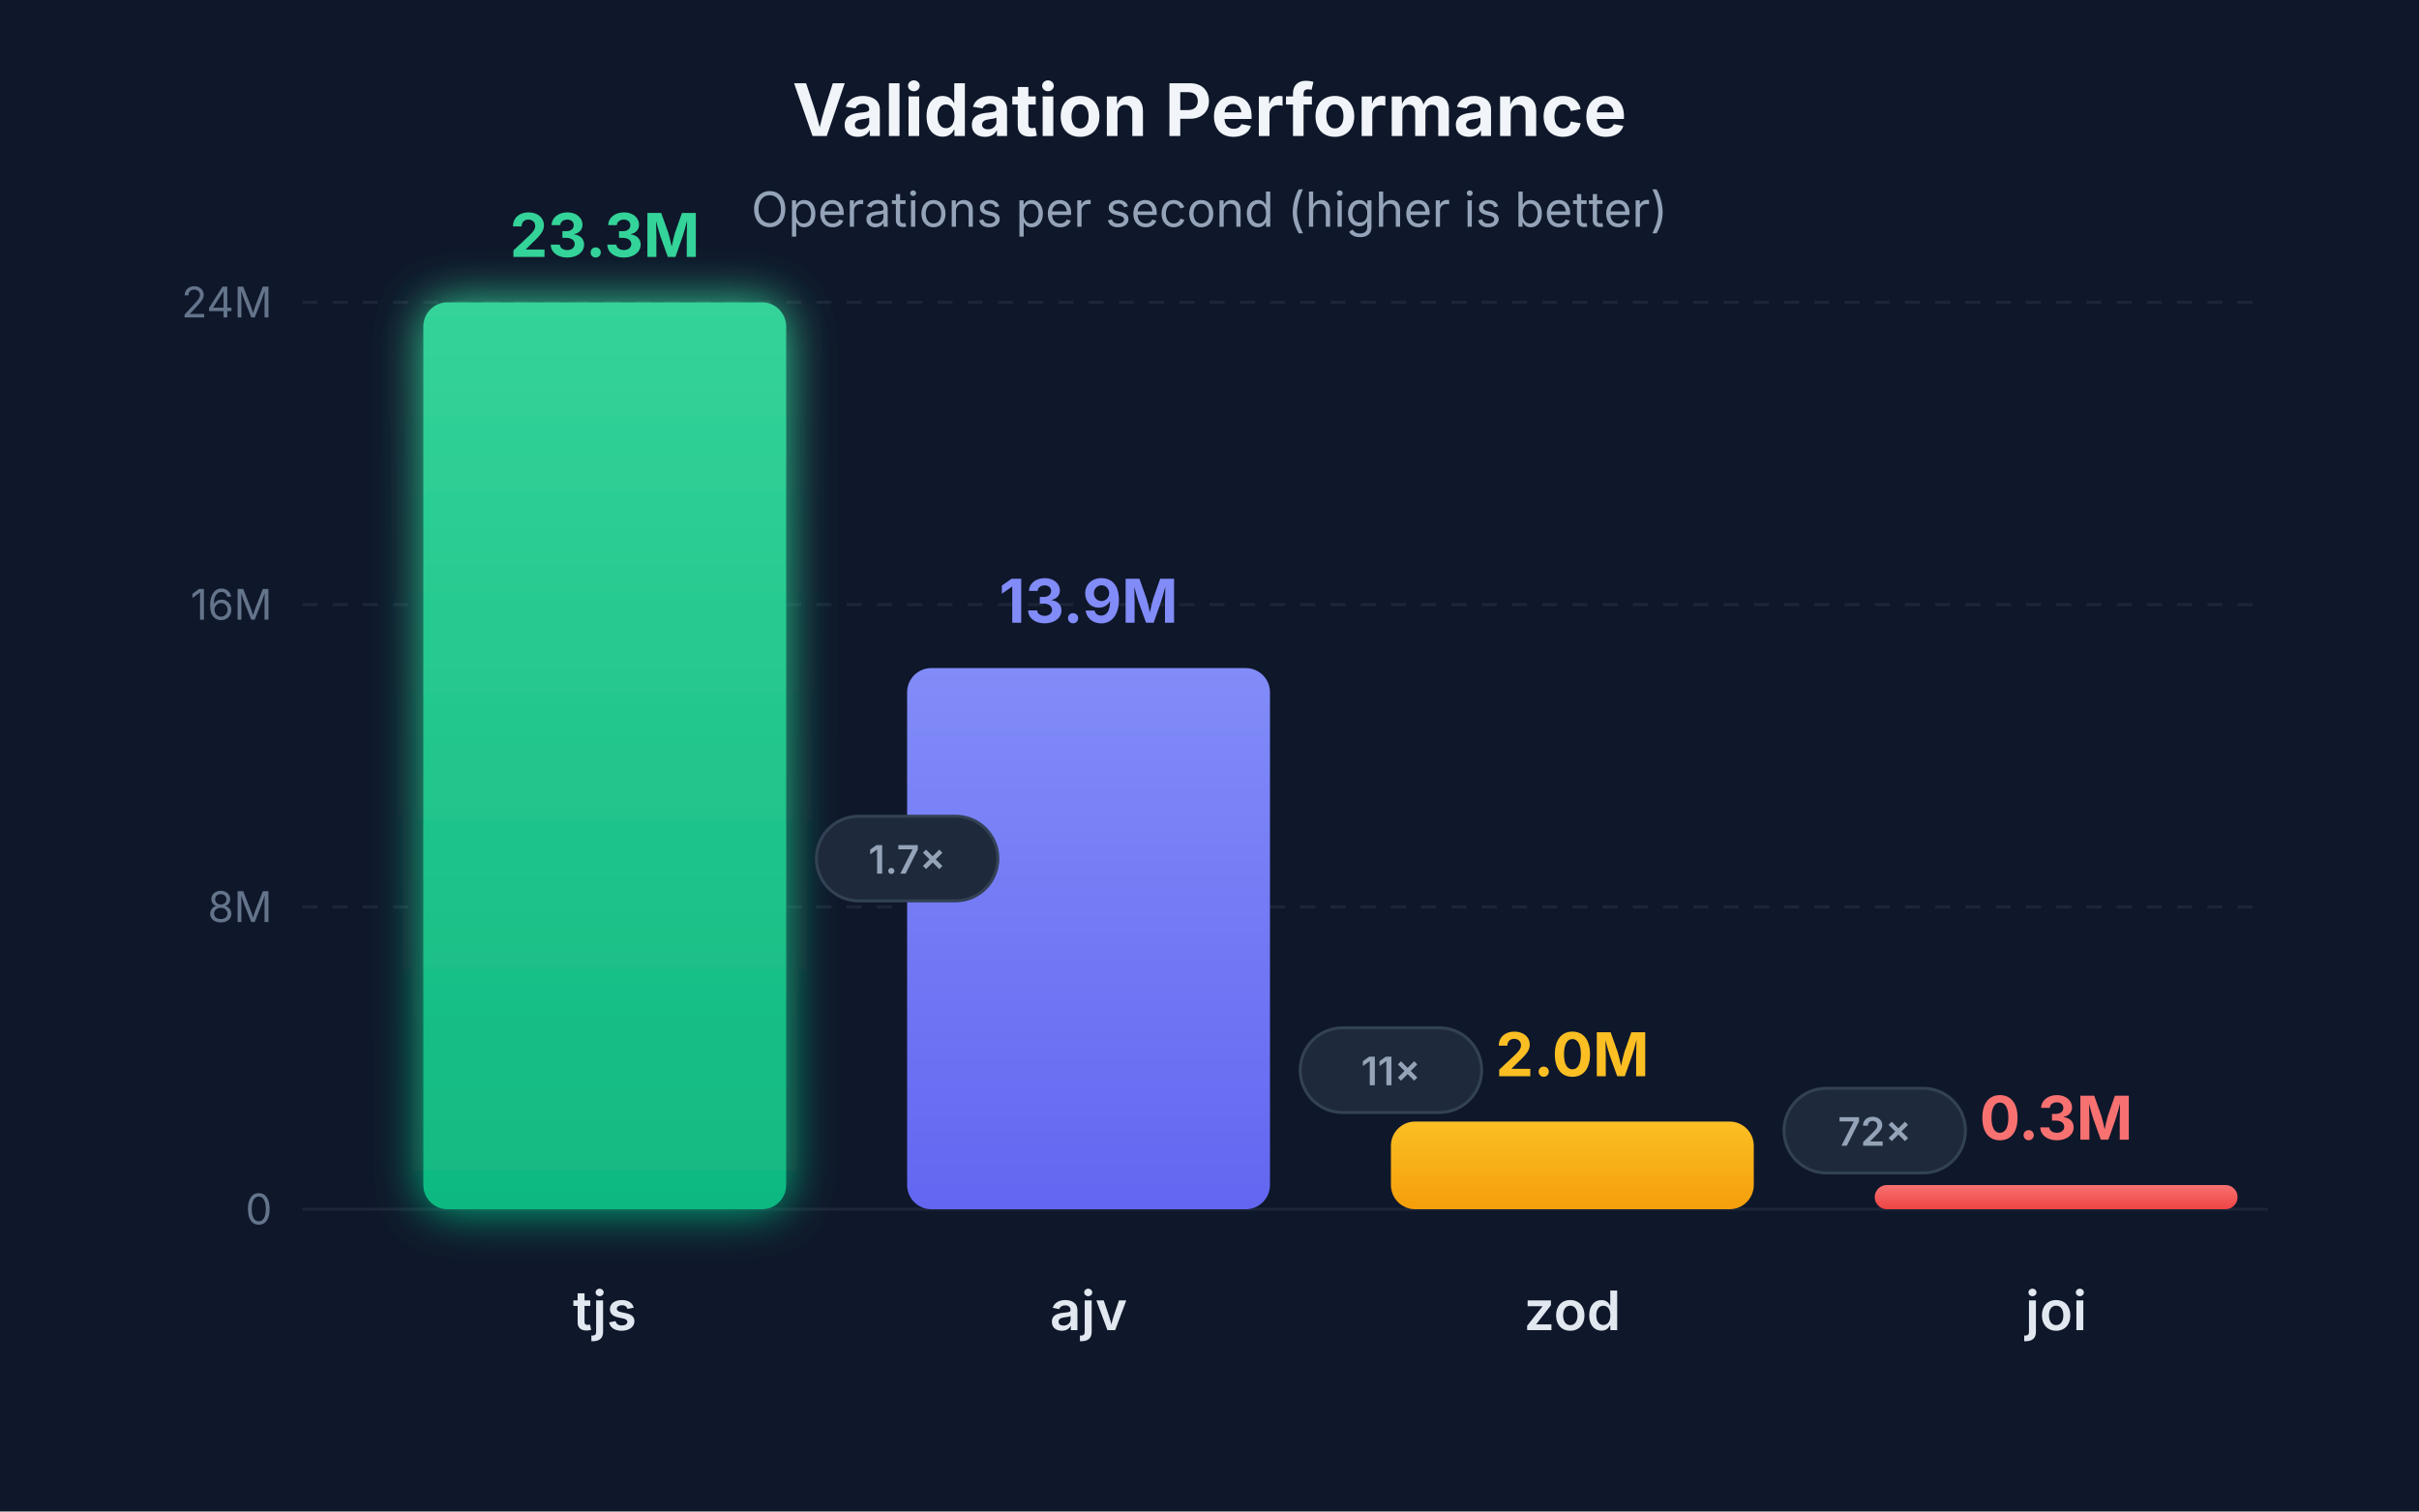
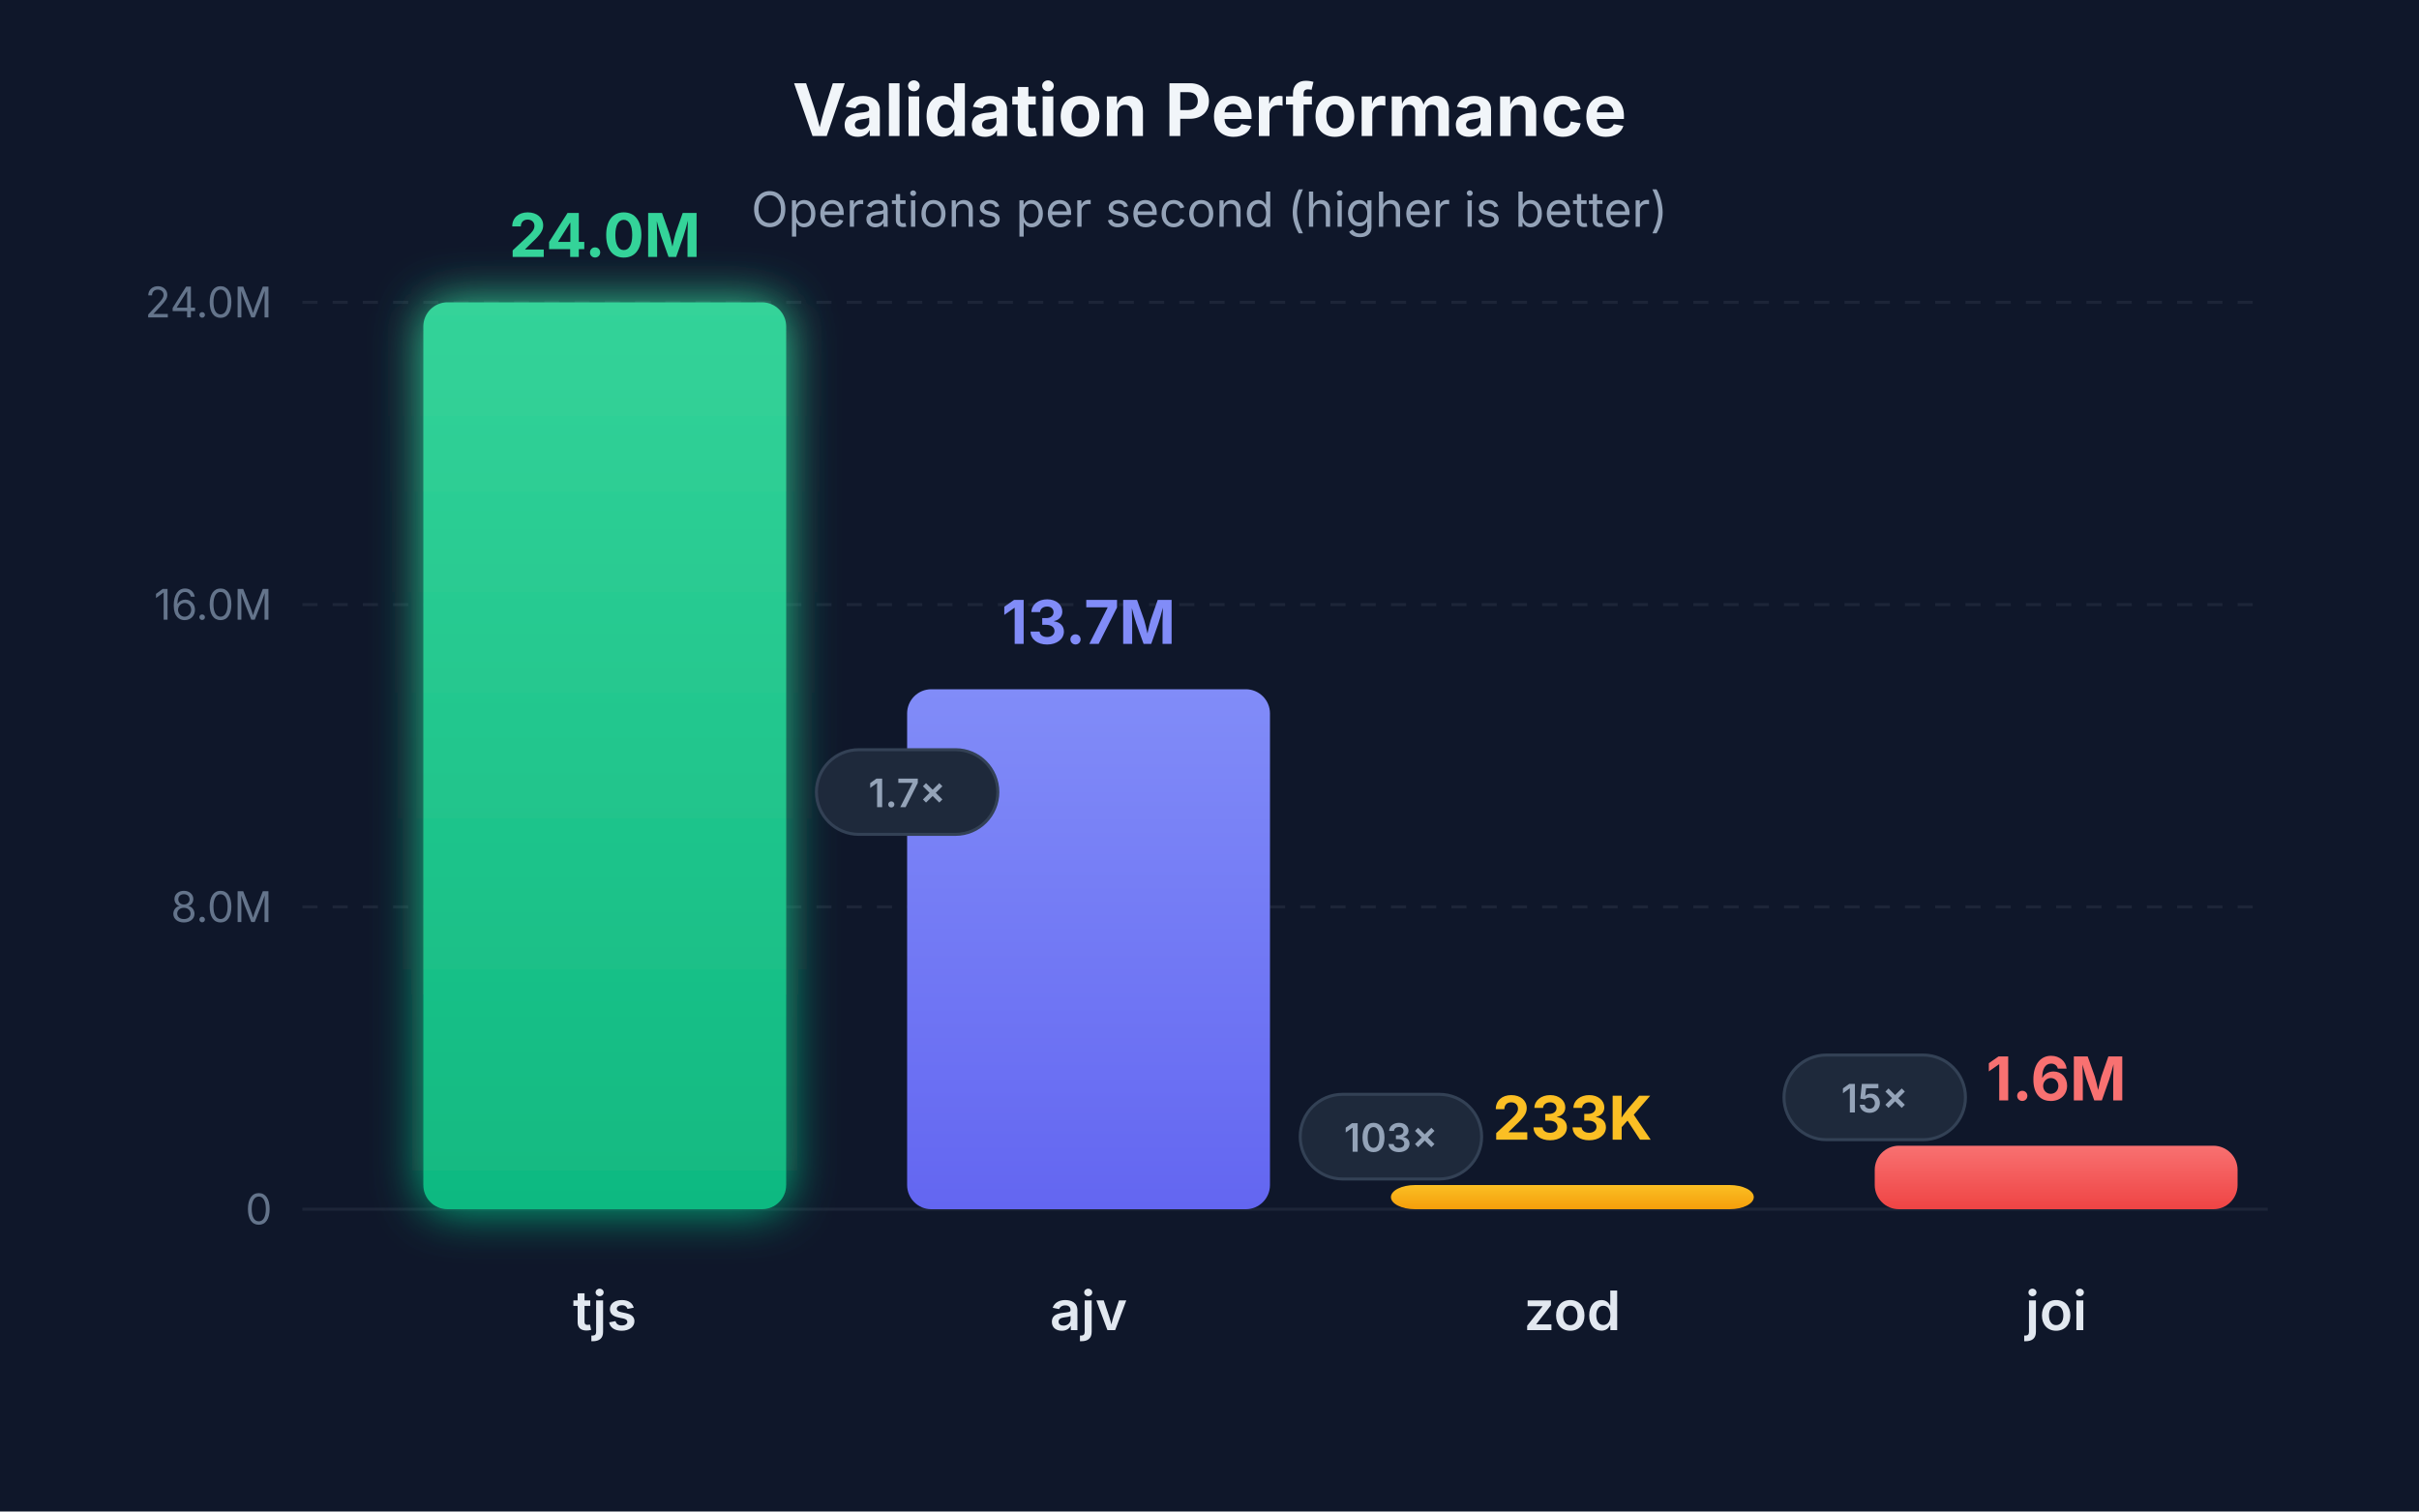
<svg xmlns="http://www.w3.org/2000/svg" viewBox="0 0 800 500">
  <defs>
    <linearGradient id="grad-tjs" x1="0%" y1="0%" x2="0%" y2="100%">
      <stop offset="0%" style="stop-color:#34d399;stop-opacity:1" />
      <stop offset="100%" style="stop-color:#10b981;stop-opacity:1" />
    </linearGradient>
    <linearGradient id="grad-ajv" x1="0%" y1="0%" x2="0%" y2="100%">
      <stop offset="0%" style="stop-color:#818cf8;stop-opacity:1" />
      <stop offset="100%" style="stop-color:#6366f1;stop-opacity:1" />
    </linearGradient>
    <linearGradient id="grad-zod" x1="0%" y1="0%" x2="0%" y2="100%">
      <stop offset="0%" style="stop-color:#fbbf24;stop-opacity:1" />
      <stop offset="100%" style="stop-color:#f59e0b;stop-opacity:1" />
    </linearGradient>
    <linearGradient id="grad-joi" x1="0%" y1="0%" x2="0%" y2="100%">
      <stop offset="0%" style="stop-color:#f87171;stop-opacity:1" />
      <stop offset="100%" style="stop-color:#ef4444;stop-opacity:1" />
    </linearGradient>
    <filter id="glow-tjs" x="-20%" y="-20%" width="140%" height="140%">
      <feGaussianBlur stdDeviation="8" result="coloredBlur" />
      <feMerge>
        <feMergeNode in="coloredBlur" />
        <feMergeNode in="SourceGraphic" />
      </feMerge>
    </filter>
  </defs>
  <rect width="800" height="500" fill="#0f172a" />
  <g opacity="0.1">
    <line x1="100" y1="400" x2="750" y2="400" stroke="#94a3b8" stroke-width="1" />
    <line x1="100" y1="300" x2="750" y2="300" stroke="#94a3b8" stroke-width="1" stroke-dasharray="5,5" />
    <line x1="100" y1="200" x2="750" y2="200" stroke="#94a3b8" stroke-width="1" stroke-dasharray="5,5" />
    <line x1="100" y1="100" x2="750" y2="100" stroke="#94a3b8" stroke-width="1" stroke-dasharray="5,5" />
  </g>
  <text x="90" y="405" text-anchor="end" fill="#64748b" font-family="system-ui, -apple-system, sans-serif" font-size="14">0</text>
-   <text x="90" y="305" text-anchor="end" fill="#64748b" font-family="system-ui, -apple-system, sans-serif" font-size="14">8M</text>
-   <text x="90" y="205" text-anchor="end" fill="#64748b" font-family="system-ui, -apple-system, sans-serif" font-size="14">16M</text>
-   <text x="90" y="105" text-anchor="end" fill="#64748b" font-family="system-ui, -apple-system, sans-serif" font-size="14">24M</text>
+   <text x="90" y="305" text-anchor="end" fill="#64748b" font-family="system-ui, -apple-system, sans-serif" font-size="14">8.0M</text>
+   <text x="90" y="205" text-anchor="end" fill="#64748b" font-family="system-ui, -apple-system, sans-serif" font-size="14">16.0M</text>
+   <text x="90" y="105" text-anchor="end" fill="#64748b" font-family="system-ui, -apple-system, sans-serif" font-size="14">24.0M</text>
  <text x="400" y="45" text-anchor="middle" fill="#f1f5f9" font-family="system-ui, -apple-system, sans-serif" font-size="24" font-weight="bold">Validation Performance</text>
  <text x="400" y="75" text-anchor="middle" fill="#94a3b8" font-family="system-ui, -apple-system, sans-serif" font-size="16">Operations per second (higher is better)</text>
  <rect x="140" y="100" width="120" height="300" rx="8" fill="url(#grad-tjs)" filter="url(#glow-tjs)" />
  <text x="200" y="440" text-anchor="middle" fill="#e2e8f0" font-family="system-ui, -apple-system, sans-serif" font-size="18" font-weight="600">tjs</text>
-   <text x="200" y="85" text-anchor="middle" fill="#34d399" font-family="system-ui, -apple-system, sans-serif" font-size="20" font-weight="bold">23.3M</text>
-   <rect x="300" y="221" width="120" height="179" rx="8" fill="url(#grad-ajv)" />
+   <text x="200" y="85" text-anchor="middle" fill="#34d399" font-family="system-ui, -apple-system, sans-serif" font-size="20" font-weight="bold">24.0M</text>
+   <rect x="300" y="228" width="120" height="172" rx="8" fill="url(#grad-ajv)" />
  <text x="360" y="440" text-anchor="middle" fill="#e2e8f0" font-family="system-ui, -apple-system, sans-serif" font-size="18" font-weight="600">ajv</text>
-   <text x="360" y="206" text-anchor="middle" fill="#818cf8" font-family="system-ui, -apple-system, sans-serif" font-size="20" font-weight="bold">13.9M</text>
-   <rect x="460" y="371" width="120" height="29" rx="8" fill="url(#grad-zod)" />
+   <text x="360" y="213" text-anchor="middle" fill="#818cf8" font-family="system-ui, -apple-system, sans-serif" font-size="20" font-weight="bold">13.7M</text>
+   <rect x="460" y="392" width="120" height="8" rx="8" fill="url(#grad-zod)" />
  <text x="520" y="440" text-anchor="middle" fill="#e2e8f0" font-family="system-ui, -apple-system, sans-serif" font-size="18" font-weight="600">zod</text>
-   <text x="520" y="356" text-anchor="middle" fill="#fbbf24" font-family="system-ui, -apple-system, sans-serif" font-size="20" font-weight="bold">2.0M</text>
-   <rect x="620" y="392" width="120" height="8" rx="4" fill="url(#grad-joi)" />
+   <text x="520" y="377" text-anchor="middle" fill="#fbbf24" font-family="system-ui, -apple-system, sans-serif" font-size="20" font-weight="bold">233K</text>
+   <rect x="620" y="379" width="120" height="21" rx="8" fill="url(#grad-joi)" />
  <text x="680" y="440" text-anchor="middle" fill="#e2e8f0" font-family="system-ui, -apple-system, sans-serif" font-size="18" font-weight="600">joi</text>
-   <text x="680" y="377" text-anchor="middle" fill="#f87171" font-family="system-ui, -apple-system, sans-serif" font-size="20" font-weight="bold">0.3M</text>
-   <rect x="270" y="270" width="60" height="28" rx="14" fill="#1e293b" stroke="#334155" stroke-width="1" />
-   <text x="300" y="289" text-anchor="middle" fill="#94a3b8" font-family="system-ui, -apple-system, sans-serif" font-size="13" font-weight="600">1.7×</text>
-   <rect x="430" y="340" width="60" height="28" rx="14" fill="#1e293b" stroke="#334155" stroke-width="1" />
-   <text x="460" y="359" text-anchor="middle" fill="#94a3b8" font-family="system-ui, -apple-system, sans-serif" font-size="13" font-weight="600">11×</text>
-   <rect x="590" y="360" width="60" height="28" rx="14" fill="#1e293b" stroke="#334155" stroke-width="1" />
-   <text x="620" y="379" text-anchor="middle" fill="#94a3b8" font-family="system-ui, -apple-system, sans-serif" font-size="13" font-weight="600">72×</text>
+   <text x="680" y="364" text-anchor="middle" fill="#f87171" font-family="system-ui, -apple-system, sans-serif" font-size="20" font-weight="bold">1.6M</text>
+   <rect x="270" y="248" width="60" height="28" rx="14" fill="#1e293b" stroke="#334155" stroke-width="1" />
+   <text x="300" y="267" text-anchor="middle" fill="#94a3b8" font-family="system-ui, -apple-system, sans-serif" font-size="13" font-weight="600">1.7×</text>
+   <rect x="430" y="362" width="60" height="28" rx="14" fill="#1e293b" stroke="#334155" stroke-width="1" />
+   <text x="460" y="381" text-anchor="middle" fill="#94a3b8" font-family="system-ui, -apple-system, sans-serif" font-size="13" font-weight="600">103×</text>
+   <rect x="590" y="349" width="60" height="28" rx="14" fill="#1e293b" stroke="#334155" stroke-width="1" />
+   <text x="620" y="368" text-anchor="middle" fill="#94a3b8" font-family="system-ui, -apple-system, sans-serif" font-size="13" font-weight="600">15×</text>
</svg>
